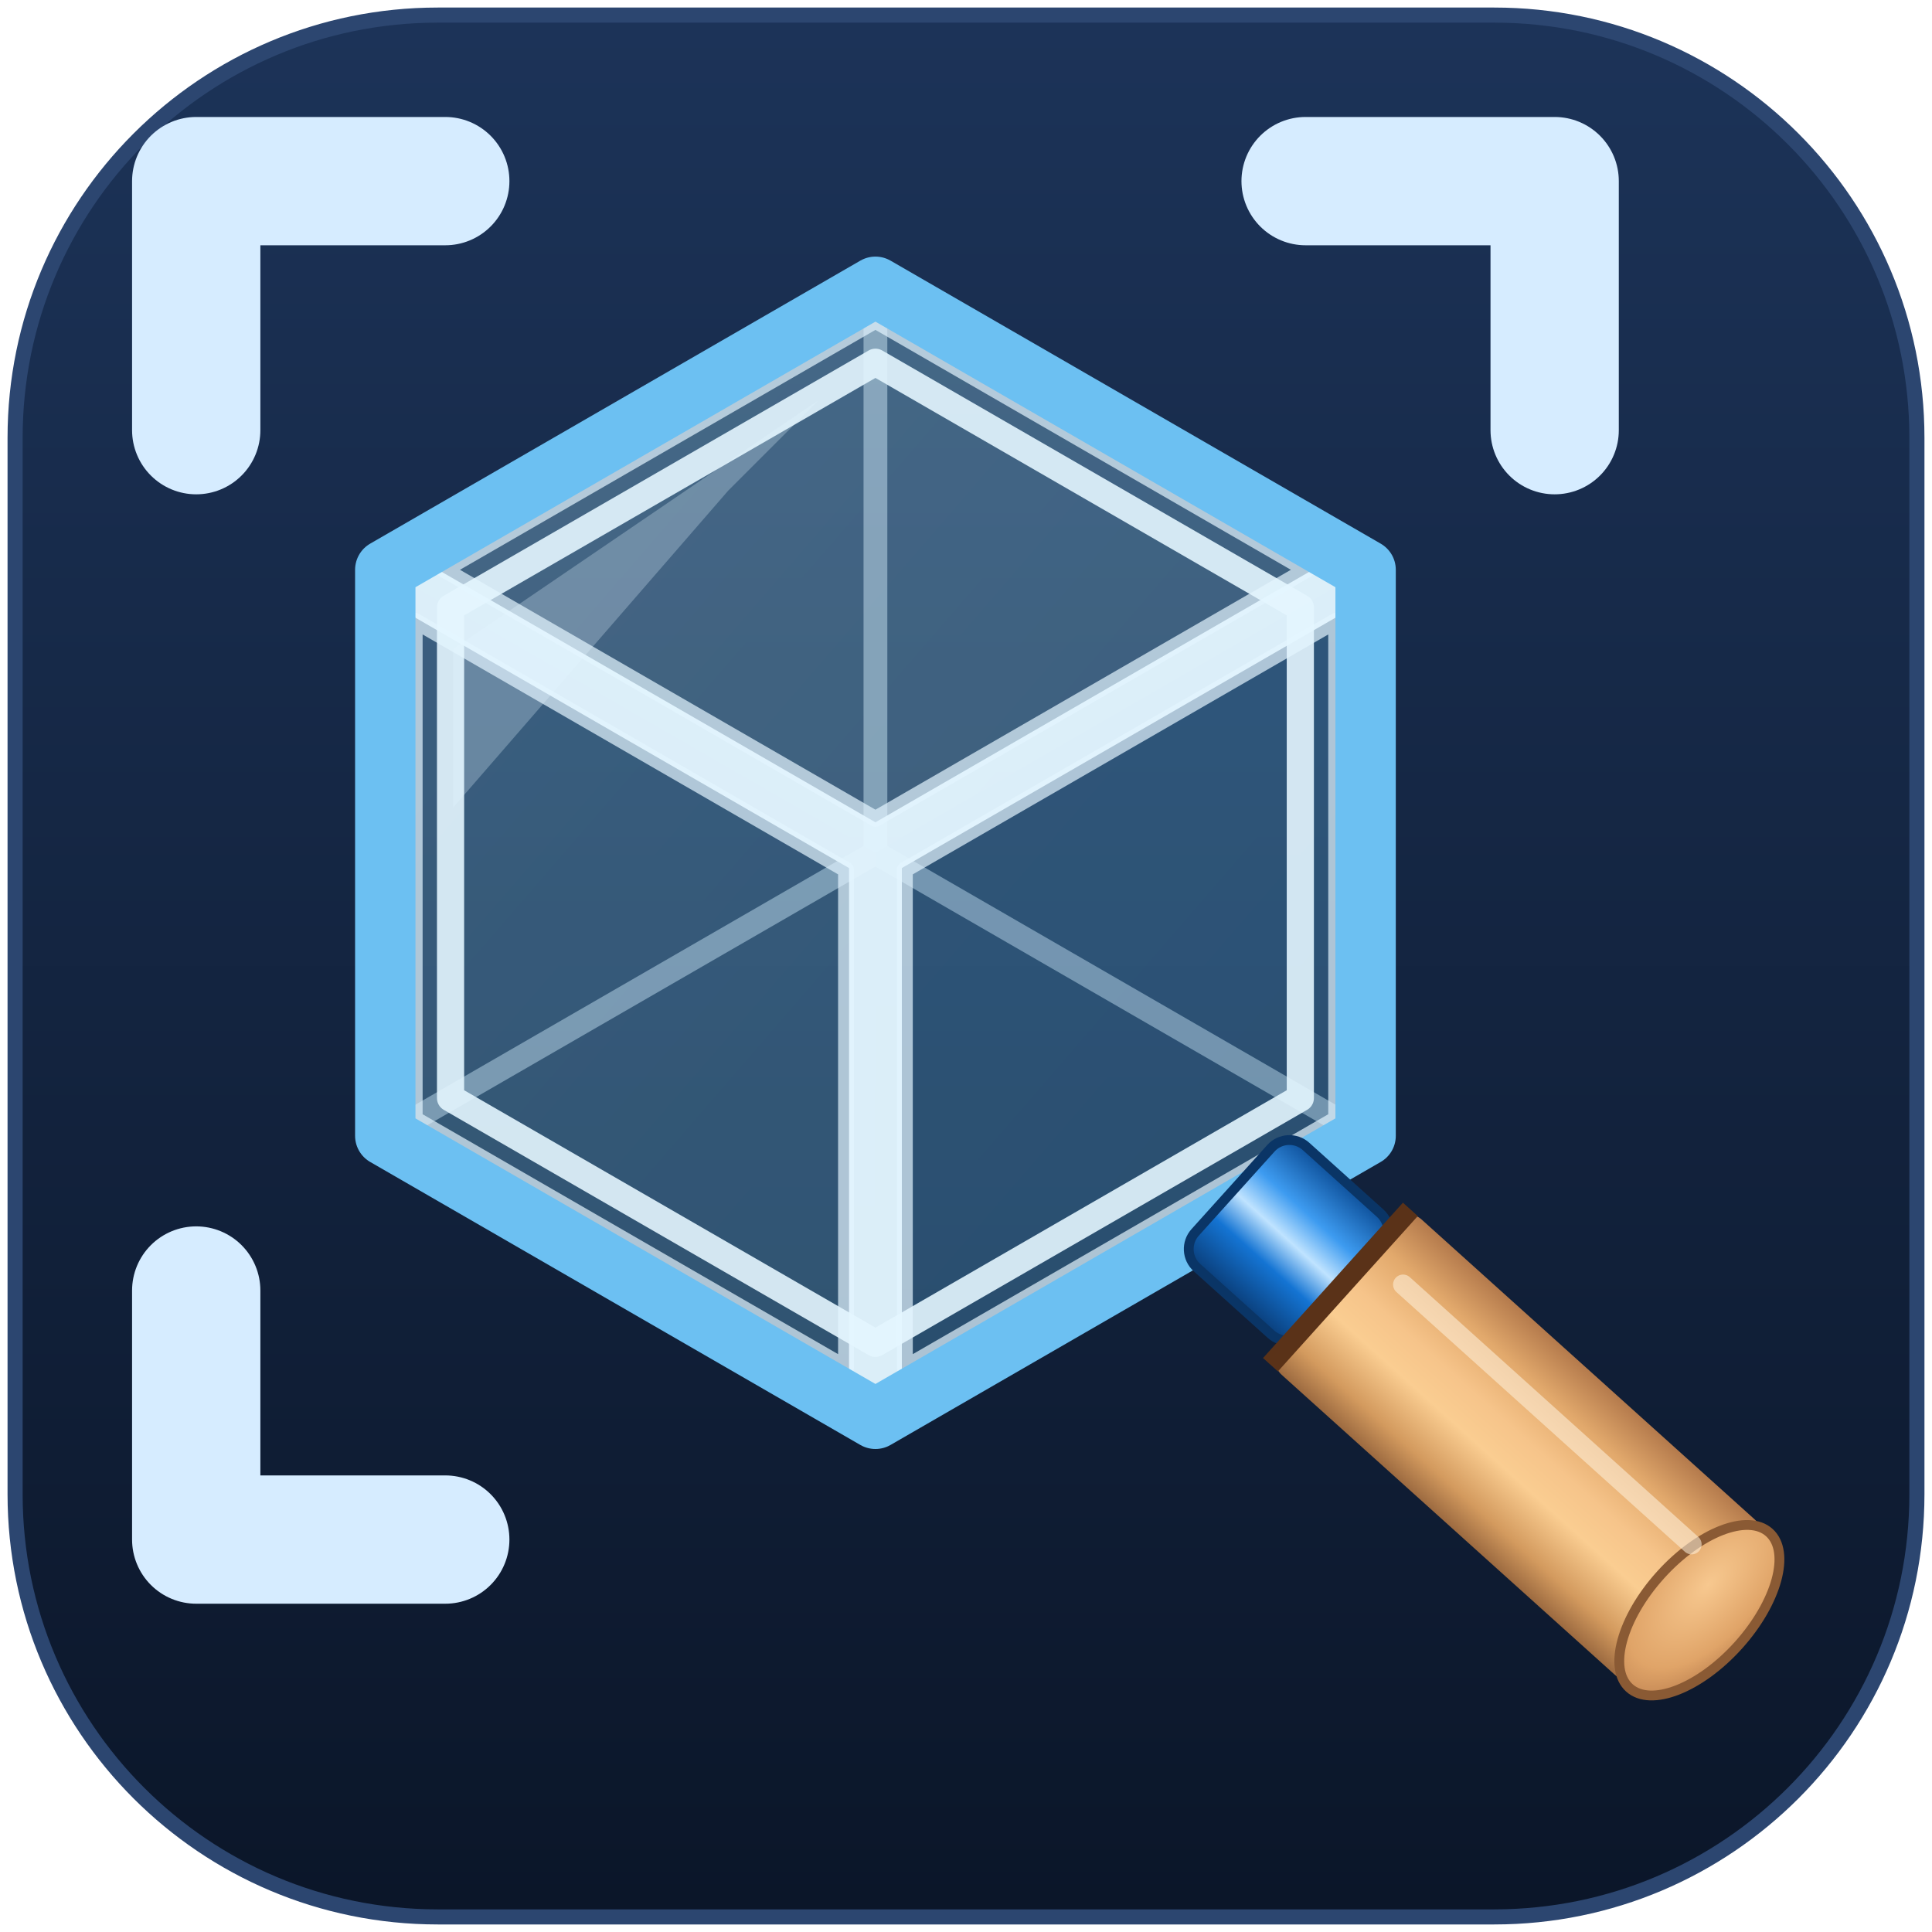
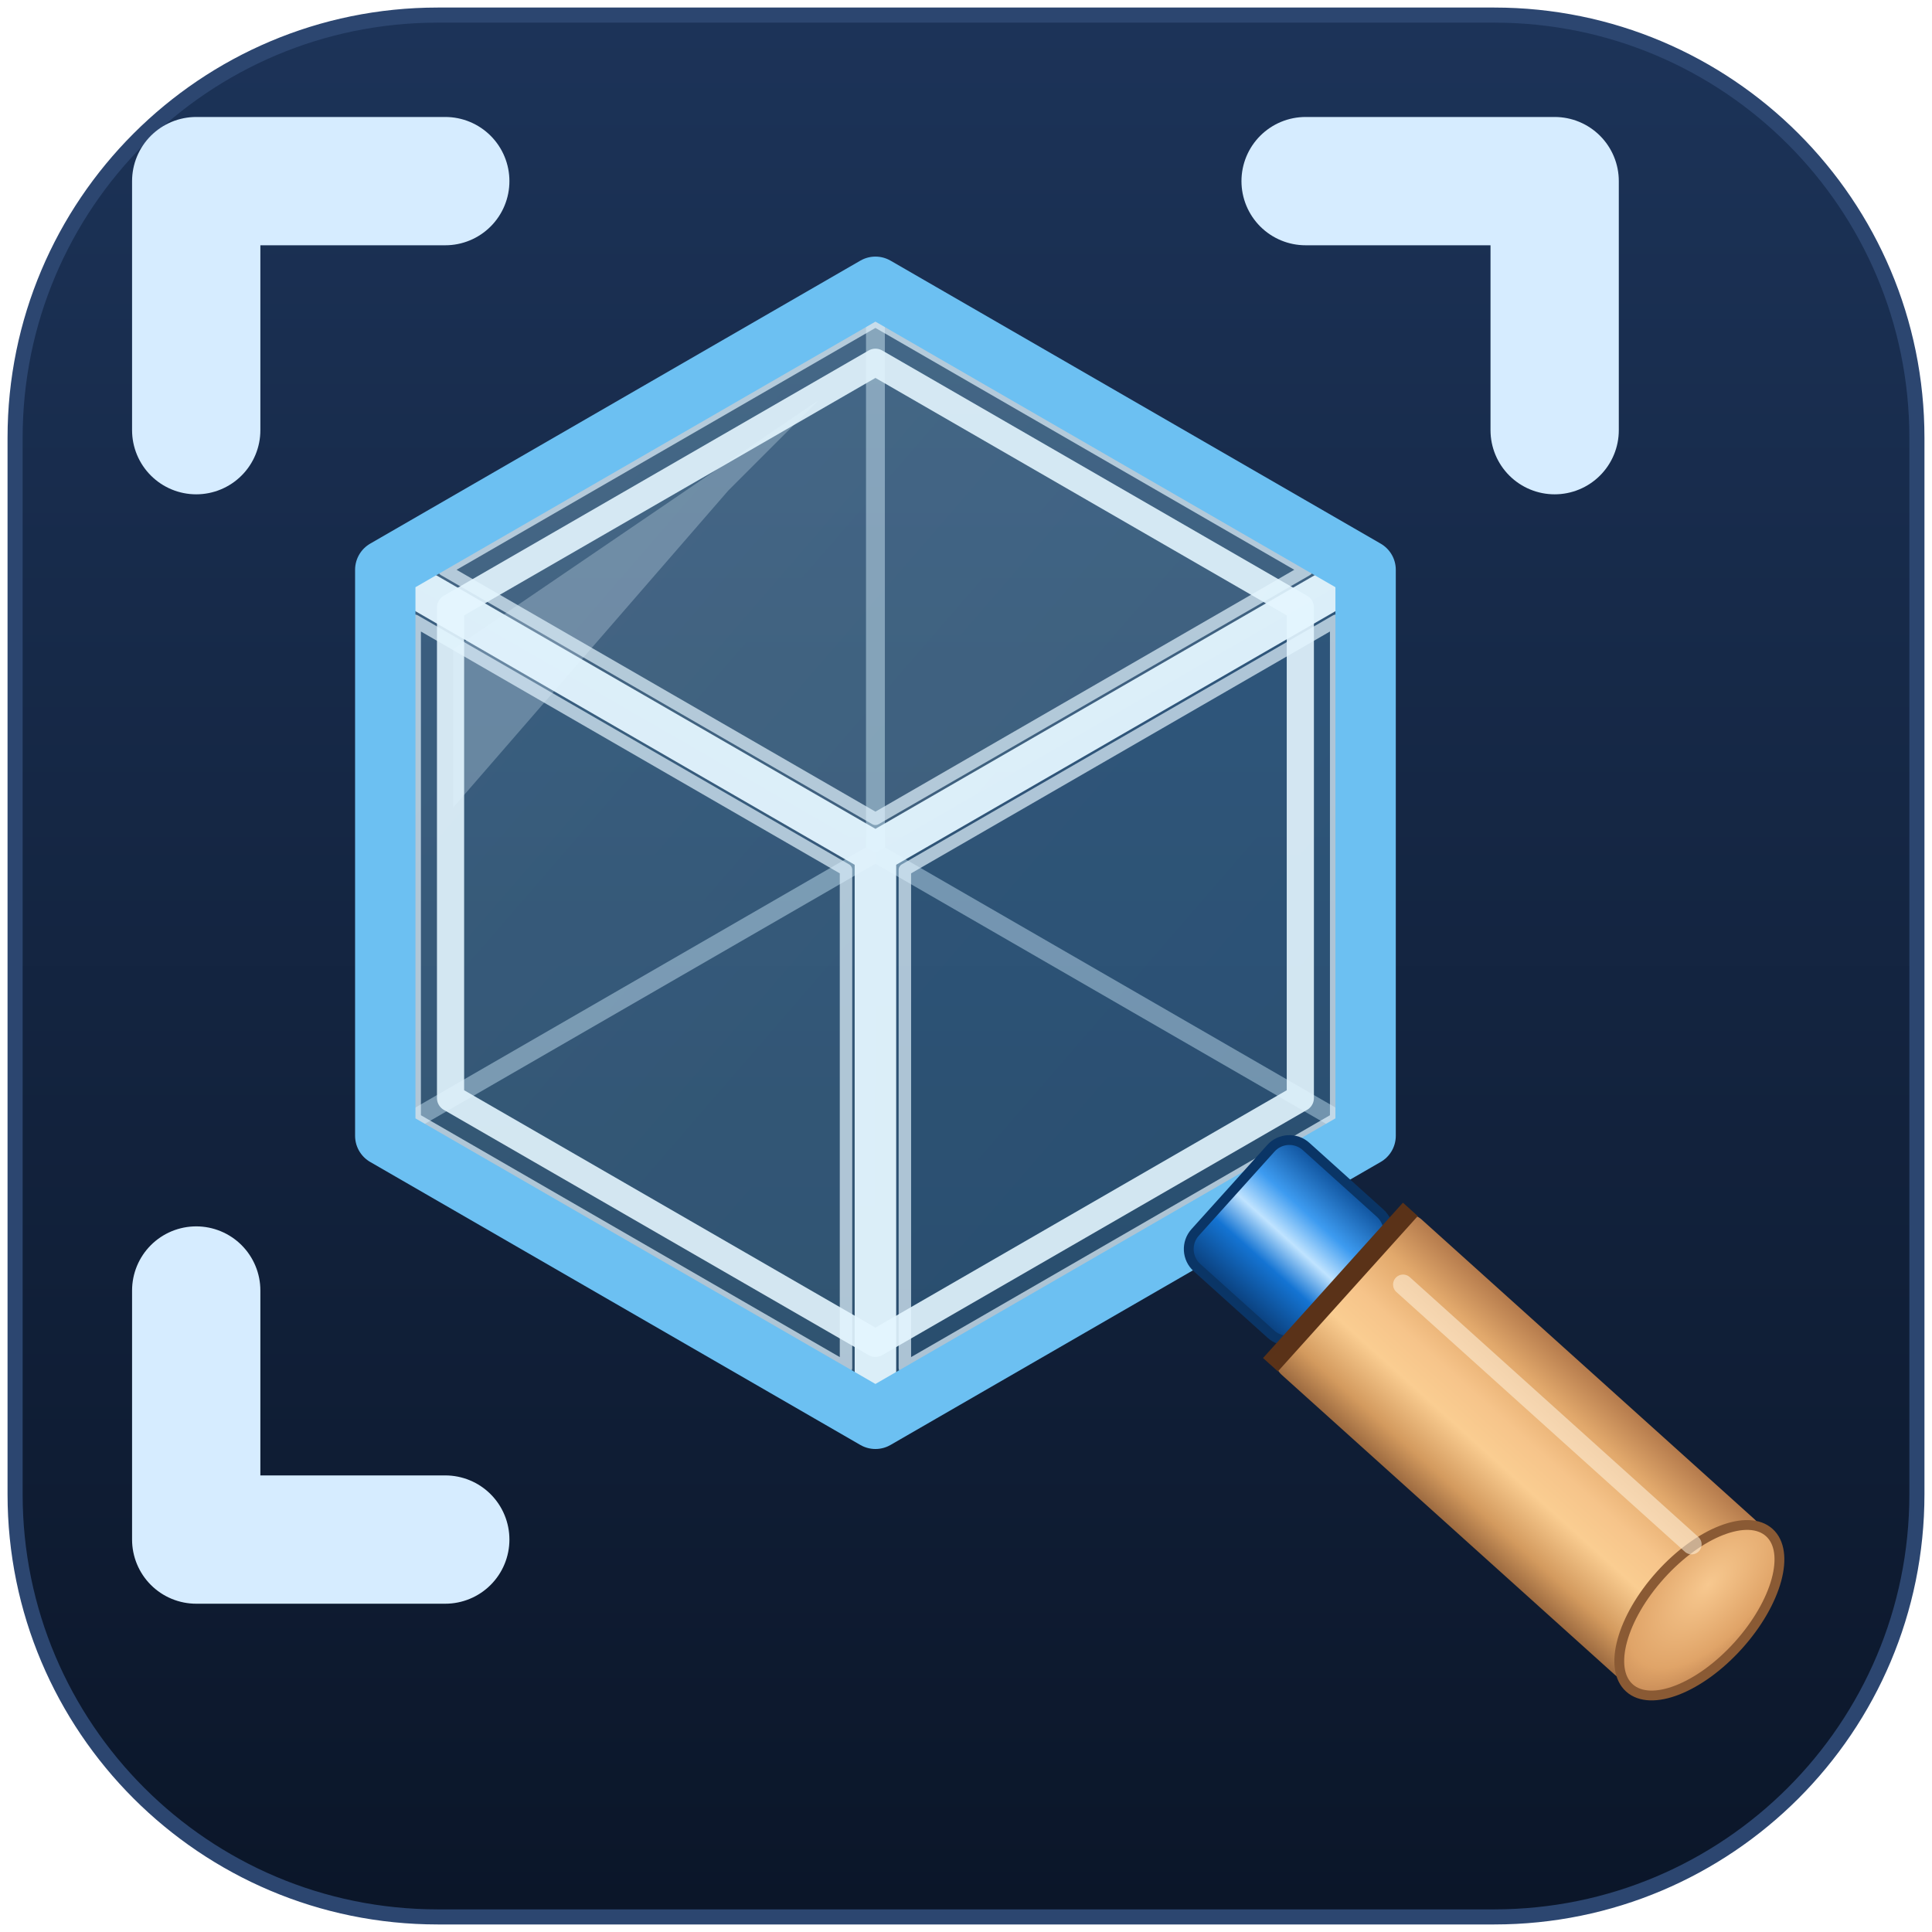
<svg xmlns="http://www.w3.org/2000/svg" viewBox="0 0 512 512" width="512" height="512">
  <defs>
    <linearGradient id="dmtile" x1="0" y1="0" x2="0" y2="1">
      <stop offset="0" stop-color="#1c3358" />
      <stop offset="1" stop-color="#0b1629" />
    </linearGradient>
    <linearGradient id="dmglass" x1="0" y1="0" x2="1" y2="1">
      <stop offset="0" stop-color="#a9e2fb" />
      <stop offset=".55" stop-color="#6fbde8" />
      <stop offset="1" stop-color="#5aaee0" />
    </linearGradient>
    <linearGradient id="dmwood" x1="0" y1="0" x2="0" y2="1">
      <stop offset="0" stop-color="#b47a4c" />
      <stop offset=".22" stop-color="#e2a96c" />
      <stop offset=".45" stop-color="#f6c48a" />
      <stop offset=".62" stop-color="#facd91" />
      <stop offset=".85" stop-color="#d39a5e" />
      <stop offset="1" stop-color="#9c6a40" />
    </linearGradient>
    <radialGradient id="dmcap" cx="40%" cy="38%" r="70%">
      <stop offset="0" stop-color="#f7c88f" />
      <stop offset=".7" stop-color="#e0a468" />
      <stop offset="1" stop-color="#c08452" />
    </radialGradient>
    <linearGradient id="dmmetal" x1="0" y1="0" x2="0" y2="1">
      <stop offset="0" stop-color="#0d4f99" />
      <stop offset=".3" stop-color="#3d9bf0" />
      <stop offset=".5" stop-color="#bfe3ff" />
      <stop offset=".7" stop-color="#1474d3" />
      <stop offset="1" stop-color="#0a3d78" />
    </linearGradient>
    <filter id="dmsoft" x="-30%" y="-30%" width="160%" height="160%">
      <feGaussianBlur stdDeviation="9" />
    </filter>
    <filter id="dmblur1" x="-10%" y="-10%" width="120%" height="120%">
      <feGaussianBlur stdDeviation="1.2" />
    </filter>
  </defs>
  <rect x="4" y="4" width="504" height="504" rx="112" fill="url(#dmtile)" stroke="#2c4670" stroke-width="4" />
  <path d="M52 114V48H118M346 48H412V114M52 342V408H118" fill="none" stroke="#d6ecff" stroke-width="34" stroke-linecap="round" stroke-linejoin="round" />
  <polygon points="232.0,76.0 361.9,151.0 361.9,301.0 232.0,376.0 102.1,301.0 102.1,151.0" fill="url(#dmglass)" fill-opacity="0.16" />
-   <path d="M232.0 226.0L232.0 76.0M232.0 226.0L102.1 301.0M232.0 226.0L361.9 301.0" stroke="#e4f6ff" stroke-width="6.3" stroke-opacity="0.45" stroke-linecap="round" />
+   <path d="M232.0 226.0L232.0 76.0M232.0 226.0L102.1 301.0M232.0 226.0L361.9 301.0" stroke="#e4f6ff" stroke-width="5.0" stroke-opacity="0.45" stroke-linecap="round" />
  <polygon points="102.1,151.0 232.0,76.0 361.9,151.0 232.0,226.0" fill="#a9e2fb" fill-opacity="0.2" />
-   <polygon points="117.7,151.0 232.0,85.0 346.3,151.0 232.0,217.0" fill="none" stroke="#e4f6ff" stroke-opacity=".7" stroke-width="4.2" stroke-linejoin="round" />
+   <polygon points="117.7,151.0 232.0,85.0 346.3,151.0 232.0,217.0" fill="none" stroke="#e4f6ff" stroke-opacity=".7" stroke-width="3.3" stroke-linejoin="round" />
  <polygon points="102.1,151.0 232.0,226.0 232.0,376.0 102.1,301.0" fill="#7cc6ef" fill-opacity="0.2" />
-   <polygon points="109.9,164.5 224.2,230.5 224.2,362.5 109.9,296.5" fill="none" stroke="#e4f6ff" stroke-opacity=".7" stroke-width="4.2" stroke-linejoin="round" />
+   <polygon points="109.9,164.5 224.2,230.5 224.2,362.5 109.9,296.5" fill="none" stroke="#e4f6ff" stroke-opacity=".7" stroke-width="3.3" stroke-linejoin="round" />
  <polygon points="232.0,226.0 361.9,151.0 361.9,301.0 232.0,376.0" fill="#5aaee0" fill-opacity="0.2" />
-   <polygon points="239.8,230.5 354.1,164.5 354.1,296.5 239.8,362.5" fill="none" stroke="#e4f6ff" stroke-opacity=".7" stroke-width="4.2" stroke-linejoin="round" />
+   <polygon points="239.8,230.5 354.1,164.5 354.1,296.5 239.8,362.5" fill="none" stroke="#e4f6ff" stroke-opacity=".7" stroke-width="3.3" stroke-linejoin="round" />
  <polygon points="120.1,172.0 217.0,106.0 193.0,130.0 120.1,214.0" fill="#e4f6ff" opacity=".28" />
-   <path d="M232.0 226.0L102.1 151.0M232.0 226.0L361.9 151.0M232.0 226.0L232.0 376.0" stroke="#e4f6ff" stroke-width="14.0" stroke-opacity=".95" stroke-linecap="round" />
+   <path d="M232.0 226.0L102.1 151.0M232.0 226.0L361.9 151.0M232.0 226.0L232.0 376.0" stroke="#e4f6ff" stroke-width="11.0" stroke-opacity=".95" stroke-linecap="round" />
  <polygon points="232.0,96.0 344.6,161.0 344.6,291.0 232.0,356.0 119.4,291.0 119.4,161.0" fill="none" stroke="#e4f6ff" stroke-opacity=".9" stroke-width="7.2" stroke-linejoin="round" />
  <polygon points="232.0,76.0 361.9,151.0 361.9,301.0 232.0,376.0 102.1,301.0 102.1,151.0" fill="none" stroke="#6cc0f2" stroke-width="16.0" stroke-linejoin="round" />
  <g transform="translate(330.7 319.0) rotate(42)">
    <rect x="-5.3" y="-21.6" width="39.6" height="43.2" rx="6.6" fill="url(#dmmetal)" />
    <rect x="-5.3" y="-21.6" width="39.6" height="43.2" rx="6.6" fill="none" stroke="#0a3566" stroke-width="2.6" />
    <rect x="31.7" y="-27.7" width="129.4" height="55.4" rx="5.3" fill="url(#dmwood)" />
    <path d="M33.0 -27.7V27.7" stroke="#5a3218" stroke-width="5.3" />
    <ellipse cx="161.0" cy="0" rx="13.9" ry="27.7" fill="url(#dmcap)" stroke="#8a5a34" stroke-width="2.6" />
    <path d="M44.9 -11.6H147.8" stroke="#fff3df" stroke-width="5.3" stroke-linecap="round" opacity=".55" />
  </g>
</svg>
